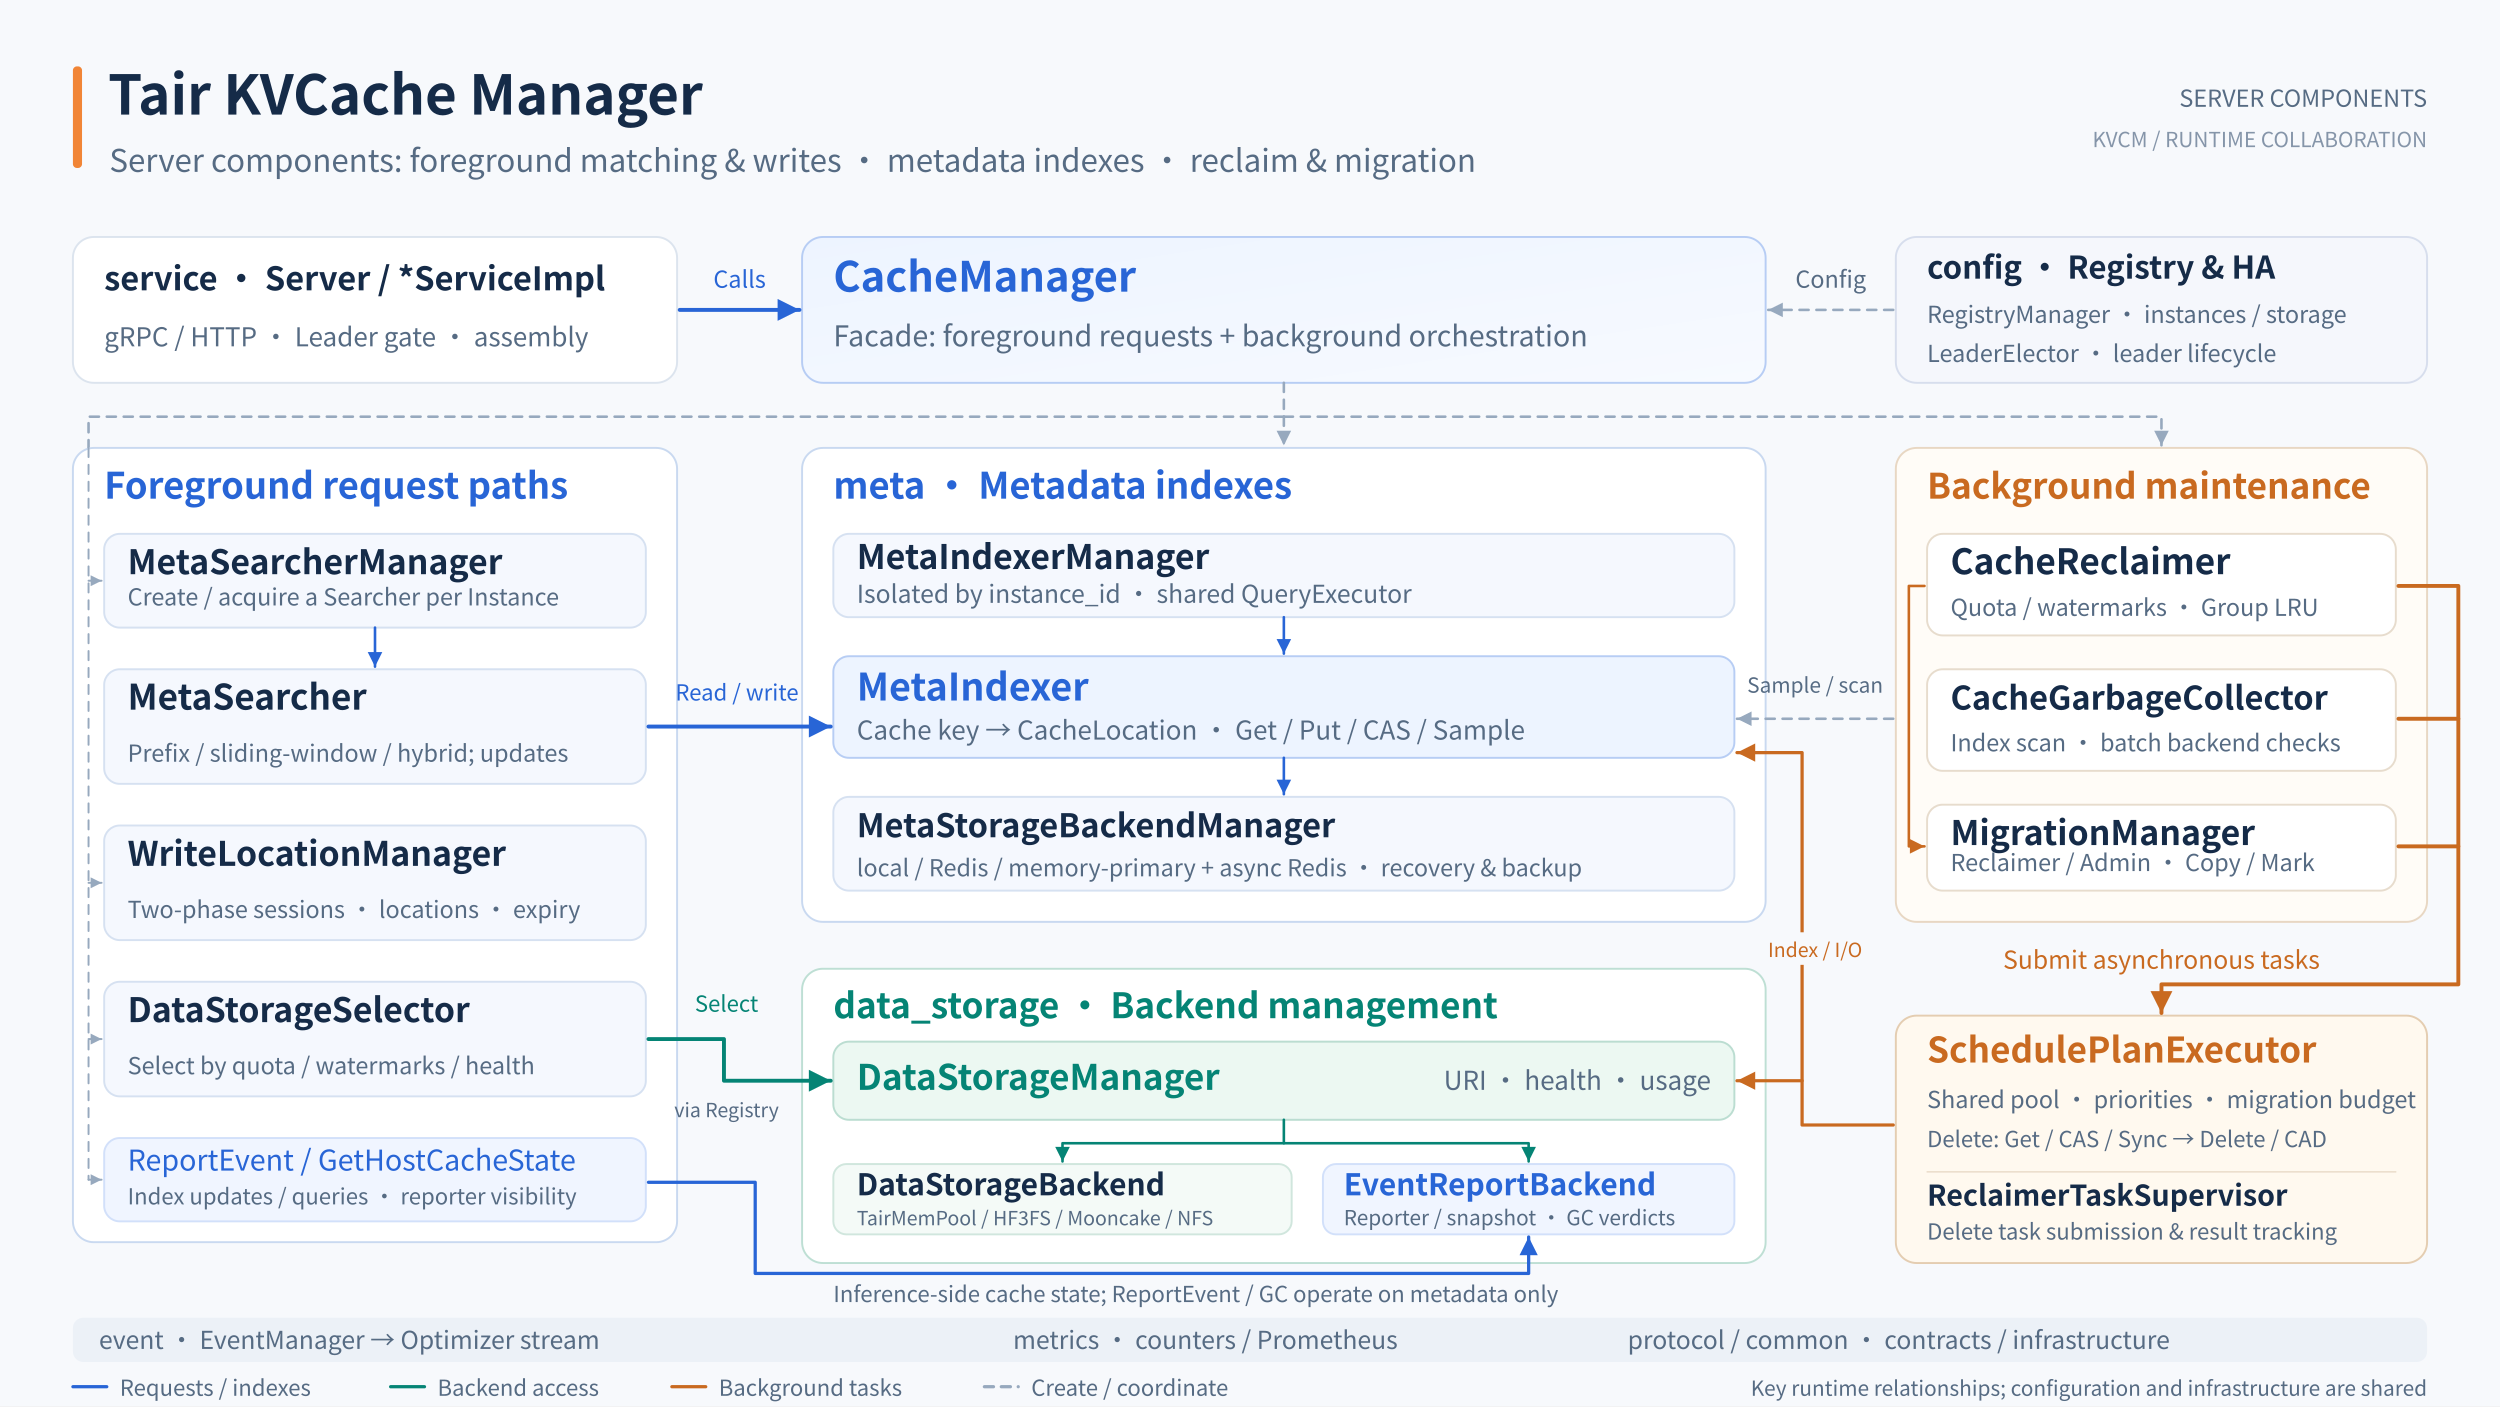
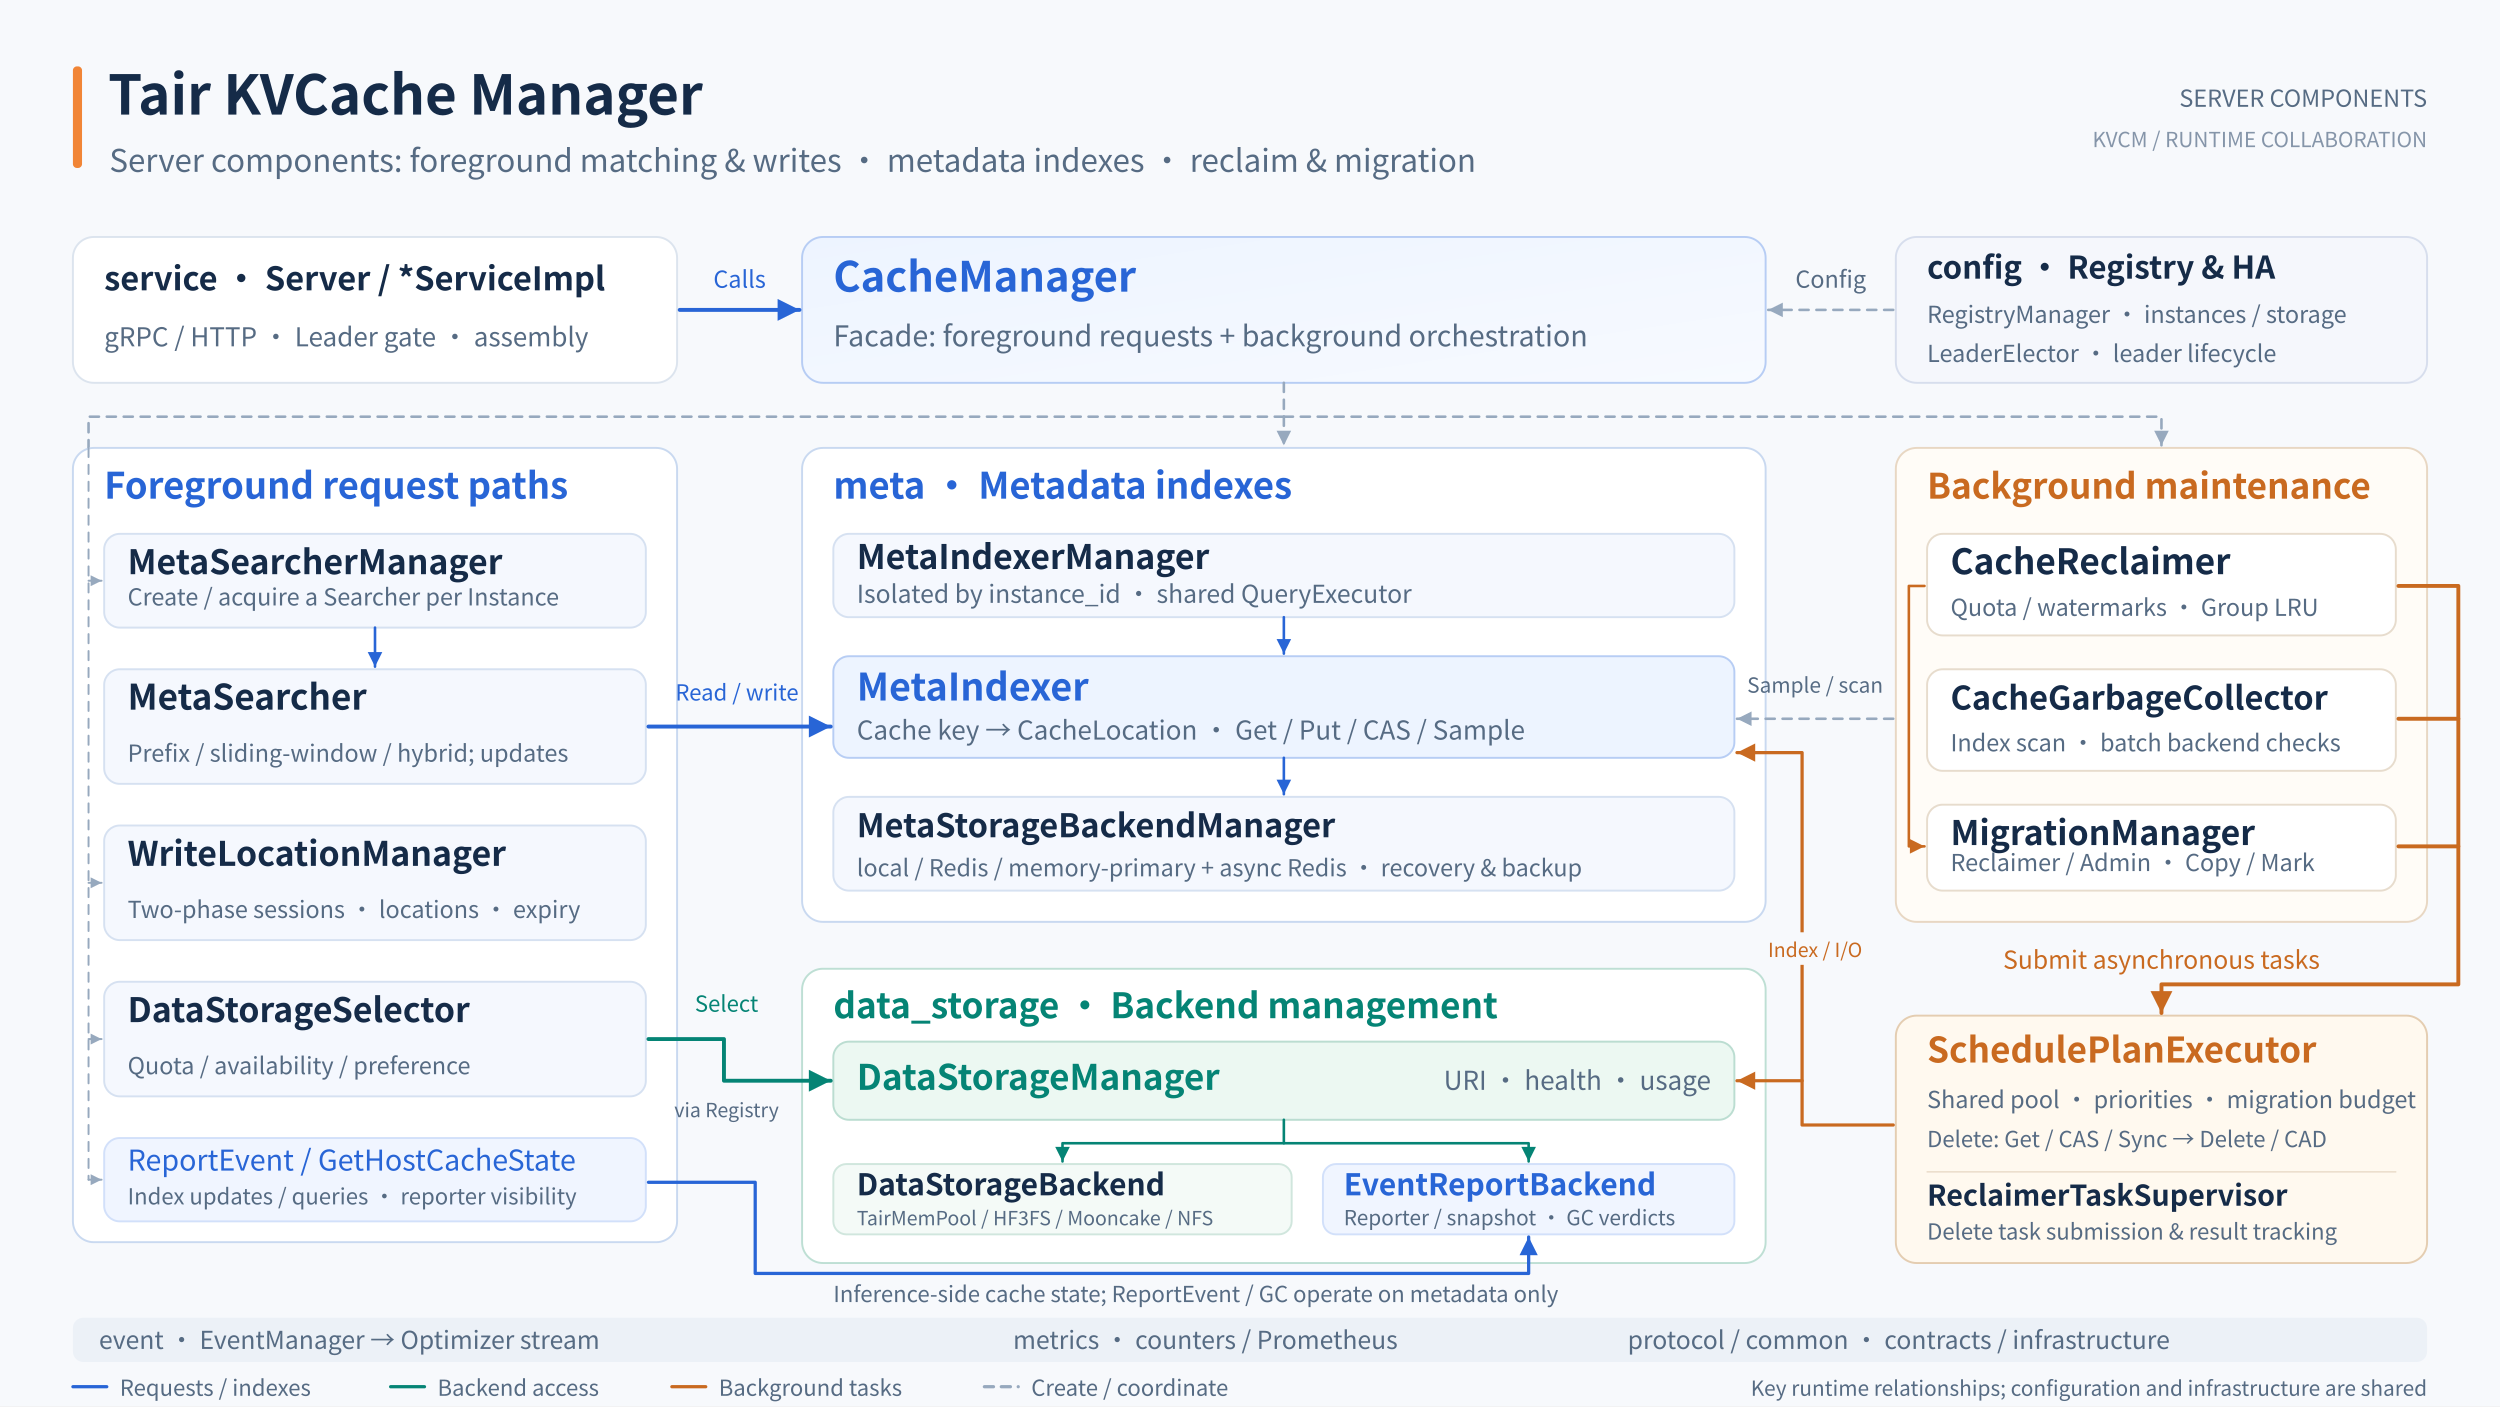
<svg xmlns="http://www.w3.org/2000/svg" width="1920" height="1080" viewBox="0 0 1920 1080" role="img" aria-labelledby="title description">
  <defs>
    <marker id="blue" viewBox="0 0 10 10" refX="9" refY="5" markerWidth="7" markerHeight="7" orient="auto-start-reverse">
      <path d="M 1 1 L 9 5 L 1 9 Z" fill="#2865D6" />
    </marker>
    <marker id="teal" viewBox="0 0 10 10" refX="9" refY="5" markerWidth="7" markerHeight="7" orient="auto-start-reverse">
      <path d="M 1 1 L 9 5 L 1 9 Z" fill="#058475" />
    </marker>
    <marker id="orange" viewBox="0 0 10 10" refX="9" refY="5" markerWidth="7" markerHeight="7" orient="auto-start-reverse">
      <path d="M 1 1 L 9 5 L 1 9 Z" fill="#C96A20" />
    </marker>
    <marker id="purple" viewBox="0 0 10 10" refX="9" refY="5" markerWidth="7" markerHeight="7" orient="auto-start-reverse">
      <path d="M 1 1 L 9 5 L 1 9 Z" fill="#8060B4" />
    </marker>
    <marker id="gray" viewBox="0 0 10 10" refX="9" refY="5" markerWidth="7" markerHeight="7" orient="auto-start-reverse">
      <path d="M 1 1 L 9 5 L 1 9 Z" fill="#97A9BE" />
    </marker>
    <linearGradient id="manager" x1="0" y1="0" x2="1" y2="1">
      <stop stop-color="#EDF4FF" />
      <stop offset="1" stop-color="#F7FAFF" />
    </linearGradient>
  </defs>
  <g font-family="'Alibaba PuHuiTi 2.0', 'Noto Sans CJK SC', 'Microsoft YaHei', Arial, sans-serif">
    <rect x="0" y="0" width="1920" height="1080" rx="0" fill="#F7F9FC" stroke="none" stroke-width="1.5" />
    <rect x="56" y="51" width="7" height="78" rx="3" fill="#F18536" stroke="none" stroke-width="1.5" />
    <text x="83" y="88" font-size="42" font-weight="700" fill="#152B48" text-anchor="start">Tair KVCache Manager</text>
-     <text x="84" y="132" font-size="24" font-weight="400" fill="#566B83" text-anchor="start" data-max-width="1450">Server components: foreground matching &amp; writes · metadata indexes · reclaim &amp; migration</text>
+     <text x="84" y="132" font-size="24" font-weight="400" fill="#566B83" text-anchor="start">Server components: foreground matching &amp; writes · metadata indexes · reclaim &amp; migration</text>
    <text x="1864" y="82" font-size="18" font-weight="500" fill="#566B83" text-anchor="end">SERVER COMPONENTS</text>
    <text x="1864" y="113" font-size="16" font-weight="400" fill="#8595A9" text-anchor="end">KVCM  /  RUNTIME COLLABORATION</text>
    <rect x="56" y="182" width="464" height="112" rx="16" fill="white" stroke="#DCE4EE" stroke-width="1.5" />
-     <text x="80" y="223" font-size="25" font-weight="600" fill="#152B48" text-anchor="start" data-max-width="416">service · Server / *ServiceImpl</text>
-     <text x="80" y="266" font-size="20" font-weight="400" fill="#566B83" text-anchor="start" data-max-width="416">gRPC / HTTP · Leader gate · assembly</text>
+     <text x="80" y="223" font-size="25" font-weight="600" fill="#152B48" text-anchor="start">service · Server / *ServiceImpl</text>
+     <text x="80" y="266" font-size="20" font-weight="400" fill="#566B83" text-anchor="start">gRPC / HTTP · Leader gate · assembly</text>
    <rect x="616" y="182" width="740" height="112" rx="16" fill="url(#manager)" stroke="#B7CDF4" stroke-width="1.5" />
    <text x="640" y="224" font-size="32" font-weight="600" fill="#2865D6" text-anchor="start">CacheManager</text>
-     <text x="640" y="266" font-size="22" font-weight="400" fill="#566B83" text-anchor="start" data-max-width="692">Facade: foreground requests + background orchestration</text>
+     <text x="640" y="266" font-size="22" font-weight="400" fill="#566B83" text-anchor="start">Facade: foreground requests + background orchestration</text>
    <rect x="1456" y="182" width="408" height="112" rx="16" fill="#F5F7FC" stroke="#D7DEED" stroke-width="1.5" />
-     <text x="1480" y="214" font-size="24" font-weight="600" fill="#152B48" text-anchor="start" data-max-width="360">config · Registry &amp; HA</text>
-     <text x="1480" y="248" font-size="18" font-weight="400" fill="#566B83" text-anchor="start" data-max-width="360">RegistryManager · instances / storage</text>
-     <text x="1480" y="278" font-size="18" font-weight="400" fill="#566B83" text-anchor="start" data-max-width="360">LeaderElector · leader lifecycle</text>
+     <text x="1480" y="214" font-size="24" font-weight="600" fill="#152B48" text-anchor="start">config · Registry &amp; HA</text>
+     <text x="1480" y="248" font-size="18" font-weight="400" fill="#566B83" text-anchor="start">RegistryManager · instances / storage</text>
+     <text x="1480" y="278" font-size="18" font-weight="400" fill="#566B83" text-anchor="start">LeaderElector · leader lifecycle</text>
    <path d="M 522 238 H 614" fill="none" stroke="#2865D6" stroke-width="3" stroke-linecap="round" stroke-linejoin="round" marker-end="url(#blue)" />
    <text x="568" y="221" font-size="18" font-weight="500" fill="#2865D6" text-anchor="middle">Calls</text>
    <path d="M 1454 238 H 1358" fill="none" stroke="#97A9BE" stroke-width="2" stroke-linecap="round" stroke-linejoin="round" marker-end="url(#gray)" stroke-dasharray="7 6" />
    <text x="1406" y="221" font-size="18" font-weight="500" fill="#566B83" text-anchor="middle">Config</text>
    <path d="M 986 294 V 320 H 68 V 906" fill="none" stroke="#97A9BE" stroke-width="2" stroke-linecap="round" stroke-linejoin="round" stroke-dasharray="7 6" />
    <path d="M 986 320 V 342" fill="none" stroke="#97A9BE" stroke-width="2" stroke-linecap="round" stroke-linejoin="round" marker-end="url(#gray)" stroke-dasharray="7 6" />
    <path d="M 986 320 H 1660 V 342" fill="none" stroke="#97A9BE" stroke-width="2" stroke-linecap="round" stroke-linejoin="round" marker-end="url(#gray)" stroke-dasharray="7 6" />
    <rect x="56" y="344" width="464" height="610" rx="16" fill="white" stroke="#C9D9F0" stroke-width="1.5" />
-     <text x="80" y="383" font-size="28" font-weight="600" fill="#2865D6" text-anchor="start" data-max-width="416">Foreground request paths</text>
+     <text x="80" y="383" font-size="28" font-weight="600" fill="#2865D6" text-anchor="start">Foreground request paths</text>
    <path d="M 68 344 V 906" fill="none" stroke="#97A9BE" stroke-width="1.5" stroke-linecap="round" stroke-linejoin="round" stroke-dasharray="7 6" />
    <path d="M 68 446 H 78" fill="none" stroke="#97A9BE" stroke-width="1.5" stroke-linecap="round" stroke-linejoin="round" marker-end="url(#gray)" />
    <path d="M 68 678 H 78" fill="none" stroke="#97A9BE" stroke-width="1.5" stroke-linecap="round" stroke-linejoin="round" marker-end="url(#gray)" />
    <path d="M 68 798 H 78" fill="none" stroke="#97A9BE" stroke-width="1.5" stroke-linecap="round" stroke-linejoin="round" marker-end="url(#gray)" />
    <path d="M 68 906 H 78" fill="none" stroke="#97A9BE" stroke-width="1.5" stroke-linecap="round" stroke-linejoin="round" marker-end="url(#gray)" />
    <rect x="80" y="410" width="416" height="72" rx="12" fill="#F5F8FE" stroke="#D6E1F1" stroke-width="1.5" />
-     <text x="98" y="441" font-size="26" font-weight="600" fill="#152B48" text-anchor="start" data-max-width="380">MetaSearcherManager</text>
-     <text x="98" y="465" font-size="18" font-weight="400" fill="#566B83" text-anchor="start" data-max-width="380">Create / acquire a Searcher per Instance</text>
+     <text x="98" y="441" font-size="26" font-weight="600" fill="#152B48" text-anchor="start">MetaSearcherManager</text>
+     <text x="98" y="465" font-size="18" font-weight="400" fill="#566B83" text-anchor="start">Create / acquire a Searcher per Instance</text>
    <rect x="80" y="514" width="416" height="88" rx="12" fill="#F5F8FE" stroke="#D6E1F1" stroke-width="1.5" />
-     <text x="98" y="545" font-size="27" font-weight="600" fill="#152B48" text-anchor="start" data-max-width="380">MetaSearcher</text>
-     <text x="98" y="585" font-size="18" font-weight="400" fill="#566B83" text-anchor="start" data-max-width="380">Prefix / sliding-window / hybrid; updates</text>
+     <text x="98" y="545" font-size="27" font-weight="600" fill="#152B48" text-anchor="start">MetaSearcher</text>
+     <text x="98" y="585" font-size="18" font-weight="400" fill="#566B83" text-anchor="start">Prefix / sliding-window / hybrid; updates</text>
    <rect x="80" y="634" width="416" height="88" rx="12" fill="#F5F8FE" stroke="#D6E1F1" stroke-width="1.5" />
-     <text x="98" y="665" font-size="26" font-weight="600" fill="#152B48" text-anchor="start" data-max-width="380">WriteLocationManager</text>
-     <text x="98" y="705" font-size="18" font-weight="400" fill="#566B83" text-anchor="start" data-max-width="380">Two-phase sessions · locations · expiry</text>
+     <text x="98" y="665" font-size="26" font-weight="600" fill="#152B48" text-anchor="start">WriteLocationManager</text>
+     <text x="98" y="705" font-size="18" font-weight="400" fill="#566B83" text-anchor="start">Two-phase sessions · locations · expiry</text>
    <rect x="80" y="754" width="416" height="88" rx="12" fill="#F5F8FE" stroke="#D6E1F1" stroke-width="1.5" />
-     <text x="98" y="785" font-size="26" font-weight="600" fill="#152B48" text-anchor="start" data-max-width="380">DataStorageSelector</text>
-     <text x="98" y="825" font-size="18" font-weight="400" fill="#566B83" text-anchor="start" data-max-width="380">Select by quota / watermarks / health</text>
+     <text x="98" y="785" font-size="26" font-weight="600" fill="#152B48" text-anchor="start">DataStorageSelector</text>
+     <text x="98" y="825" font-size="18" font-weight="400" fill="#566B83" text-anchor="start">Quota / availability / preference</text>
    <path d="M 288 482 V 512" fill="none" stroke="#2865D6" stroke-width="2" stroke-linecap="round" stroke-linejoin="round" marker-end="url(#blue)" />
    <rect x="80" y="874" width="416" height="64" rx="12" fill="#F0F5FF" stroke="#D2E0FA" stroke-width="1.5" />
-     <text x="98" y="899" font-size="22" font-weight="500" fill="#2865D6" text-anchor="start" data-max-width="380">ReportEvent / GetHostCacheState</text>
-     <text x="98" y="925" font-size="17" font-weight="400" fill="#566B83" text-anchor="start" data-max-width="380">Index updates / queries · reporter visibility</text>
+     <text x="98" y="899" font-size="22" font-weight="500" fill="#2865D6" text-anchor="start">ReportEvent / GetHostCacheState</text>
+     <text x="98" y="925" font-size="17" font-weight="400" fill="#566B83" text-anchor="start">Index updates / queries · reporter visibility</text>
    <rect x="616" y="344" width="740" height="364" rx="16" fill="white" stroke="#C9D9F0" stroke-width="1.5" />
-     <text x="640" y="383" font-size="28" font-weight="600" fill="#2865D6" text-anchor="start" data-max-width="692">meta · Metadata indexes</text>
+     <text x="640" y="383" font-size="28" font-weight="600" fill="#2865D6" text-anchor="start">meta · Metadata indexes</text>
    <rect x="640" y="410" width="692" height="64" rx="12" fill="#F5F8FE" stroke="#D6E1F1" stroke-width="1.5" />
    <text x="658" y="437" font-size="26" font-weight="600" fill="#152B48" text-anchor="start">MetaIndexerManager</text>
-     <text x="658" y="463" font-size="19" font-weight="400" fill="#566B83" text-anchor="start" data-max-width="656">Isolated by instance_id · shared QueryExecutor</text>
+     <text x="658" y="463" font-size="19" font-weight="400" fill="#566B83" text-anchor="start">Isolated by instance_id · shared QueryExecutor</text>
    <path d="M 986 474 V 502" fill="none" stroke="#2865D6" stroke-width="2" stroke-linecap="round" stroke-linejoin="round" marker-end="url(#blue)" />
    <rect x="640" y="504" width="692" height="78" rx="12" fill="#EDF4FF" stroke="#B7CDF4" stroke-width="1.5" />
    <text x="658" y="538" font-size="29" font-weight="600" fill="#2865D6" text-anchor="start">MetaIndexer</text>
-     <text x="658" y="568" font-size="20" font-weight="400" fill="#566B83" text-anchor="start" data-max-width="656">Cache key → CacheLocation · Get / Put / CAS / Sample</text>
+     <text x="658" y="568" font-size="20" font-weight="400" fill="#566B83" text-anchor="start">Cache key → CacheLocation · Get / Put / CAS / Sample</text>
    <path d="M 986 582 V 610" fill="none" stroke="#2865D6" stroke-width="2" stroke-linecap="round" stroke-linejoin="round" marker-end="url(#blue)" />
    <rect x="640" y="612" width="692" height="72" rx="12" fill="#F5F8FE" stroke="#D6E1F1" stroke-width="1.5" />
    <text x="658" y="643" font-size="25" font-weight="600" fill="#152B48" text-anchor="start">MetaStorageBackendManager</text>
-     <text x="658" y="673" font-size="18" font-weight="400" fill="#566B83" text-anchor="start" data-max-width="656">local / Redis / memory-primary + async Redis · recovery &amp; backup</text>
+     <text x="658" y="673" font-size="18" font-weight="400" fill="#566B83" text-anchor="start">local / Redis / memory-primary + async Redis · recovery &amp; backup</text>
    <rect x="616" y="744" width="740" height="226" rx="16" fill="white" stroke="#BEDFD4" stroke-width="1.5" />
-     <text x="640" y="782" font-size="27" font-weight="600" fill="#058475" text-anchor="start" data-max-width="692">data_storage · Backend management</text>
+     <text x="640" y="782" font-size="27" font-weight="600" fill="#058475" text-anchor="start">data_storage · Backend management</text>
    <rect x="640" y="800" width="692" height="60" rx="12" fill="#ECF8F2" stroke="#BBDDD1" stroke-width="1.5" />
    <text x="658" y="837" font-size="27" font-weight="600" fill="#058475" text-anchor="start">DataStorageManager</text>
-     <text x="1314" y="837" font-size="20" font-weight="400" fill="#566B83" text-anchor="end" data-max-width="320">URI · health · usage</text>
+     <text x="1314" y="837" font-size="20" font-weight="400" fill="#566B83" text-anchor="end">URI · health · usage</text>
    <path d="M 986 860 V 878 H 816 V 892" fill="none" stroke="#058475" stroke-width="2" stroke-linecap="round" stroke-linejoin="round" marker-end="url(#teal)" />
    <path d="M 986 878 H 1174 V 892" fill="none" stroke="#058475" stroke-width="2" stroke-linecap="round" stroke-linejoin="round" marker-end="url(#teal)" />
    <rect x="640" y="894" width="352" height="54" rx="10" fill="#F4FAF7" stroke="#D0E6DD" stroke-width="1.5" />
-     <text x="658" y="918" font-size="23" font-weight="600" fill="#152B48" text-anchor="start" data-max-width="316">DataStorageBackend</text>
-     <text x="658" y="941" font-size="15" font-weight="400" fill="#566B83" text-anchor="start" data-max-width="316">TairMemPool / HF3FS / Mooncake / NFS</text>
+     <text x="658" y="918" font-size="23" font-weight="600" fill="#152B48" text-anchor="start">DataStorageBackend</text>
+     <text x="658" y="941" font-size="15" font-weight="400" fill="#566B83" text-anchor="start">TairMemPool / HF3FS / Mooncake / NFS</text>
    <rect x="1016" y="894" width="316" height="54" rx="10" fill="#F0F5FF" stroke="#D2E0FA" stroke-width="1.5" />
-     <text x="1032" y="918" font-size="23" font-weight="600" fill="#2865D6" text-anchor="start" data-max-width="284">EventReportBackend</text>
-     <text x="1032" y="941" font-size="16" font-weight="400" fill="#566B83" text-anchor="start" data-max-width="284">Reporter / snapshot · GC verdicts</text>
+     <text x="1032" y="918" font-size="23" font-weight="600" fill="#2865D6" text-anchor="start">EventReportBackend</text>
+     <text x="1032" y="941" font-size="16" font-weight="400" fill="#566B83" text-anchor="start">Reporter / snapshot · GC verdicts</text>
    <rect x="1456" y="344" width="408" height="364" rx="16" fill="#FFFCF7" stroke="#E8D7C3" stroke-width="1.5" />
-     <text x="1480" y="383" font-size="27" font-weight="600" fill="#C96A20" text-anchor="start" data-max-width="360">Background maintenance</text>
+     <text x="1480" y="383" font-size="27" font-weight="600" fill="#C96A20" text-anchor="start">Background maintenance</text>
    <rect x="1480" y="410" width="360" height="78" rx="12" fill="white" stroke="#E7DCCD" stroke-width="1.5" />
-     <text x="1498" y="441" font-size="27" font-weight="600" fill="#152B48" text-anchor="start" data-max-width="324">CacheReclaimer</text>
-     <text x="1498" y="473" font-size="18" font-weight="400" fill="#566B83" text-anchor="start" data-max-width="324">Quota / watermarks · Group LRU</text>
+     <text x="1498" y="441" font-size="27" font-weight="600" fill="#152B48" text-anchor="start">CacheReclaimer</text>
+     <text x="1498" y="473" font-size="18" font-weight="400" fill="#566B83" text-anchor="start">Quota / watermarks · Group LRU</text>
    <rect x="1480" y="514" width="360" height="78" rx="12" fill="white" stroke="#E7DCCD" stroke-width="1.5" />
-     <text x="1498" y="545" font-size="25" font-weight="600" fill="#152B48" text-anchor="start" data-max-width="324">CacheGarbageCollector</text>
-     <text x="1498" y="577" font-size="18" font-weight="400" fill="#566B83" text-anchor="start" data-max-width="324">Index scan · batch backend checks</text>
+     <text x="1498" y="545" font-size="25" font-weight="600" fill="#152B48" text-anchor="start">CacheGarbageCollector</text>
+     <text x="1498" y="577" font-size="18" font-weight="400" fill="#566B83" text-anchor="start">Index scan · batch backend checks</text>
    <rect x="1480" y="618" width="360" height="66" rx="12" fill="white" stroke="#E7DCCD" stroke-width="1.5" />
-     <text x="1498" y="649" font-size="26" font-weight="600" fill="#152B48" text-anchor="start" data-max-width="324">MigrationManager</text>
-     <text x="1498" y="669" font-size="18" font-weight="400" fill="#566B83" text-anchor="start" data-max-width="324">Reclaimer / Admin · Copy / Mark</text>
+     <text x="1498" y="649" font-size="26" font-weight="600" fill="#152B48" text-anchor="start">MigrationManager</text>
+     <text x="1498" y="669" font-size="18" font-weight="400" fill="#566B83" text-anchor="start">Reclaimer / Admin · Copy / Mark</text>
    <path d="M 1478 450 H 1466 V 650 H 1478" fill="none" stroke="#C96A20" stroke-width="2" stroke-linecap="round" stroke-linejoin="round" marker-end="url(#orange)" />
    <rect x="1456" y="780" width="408" height="190" rx="16" fill="#FFF9EF" stroke="#E4CDB1" stroke-width="1.5" />
-     <text x="1480" y="816" font-size="27" font-weight="600" fill="#C96A20" text-anchor="start" data-max-width="360">SchedulePlanExecutor</text>
-     <text x="1480" y="851" font-size="18" font-weight="400" fill="#566B83" text-anchor="start" data-max-width="360">Shared pool · priorities · migration budget</text>
-     <text x="1480" y="881" font-size="17" font-weight="400" fill="#566B83" text-anchor="start" data-max-width="360">Delete: Get / CAS / Sync → Delete / CAD</text>
+     <text x="1480" y="816" font-size="27" font-weight="600" fill="#C96A20" text-anchor="start">SchedulePlanExecutor</text>
+     <text x="1480" y="851" font-size="18" font-weight="400" fill="#566B83" text-anchor="start">Shared pool · priorities · migration budget</text>
+     <text x="1480" y="881" font-size="17" font-weight="400" fill="#566B83" text-anchor="start">Delete: Get / CAS / Sync → Delete / CAD</text>
    <path d="M 1480 900 H 1840" fill="none" stroke="#E7D8C4" stroke-width="1" stroke-linecap="round" stroke-linejoin="round" />
-     <text x="1480" y="926" font-size="22" font-weight="600" fill="#152B48" text-anchor="start" data-max-width="360">ReclaimerTaskSupervisor</text>
-     <text x="1480" y="952" font-size="17" font-weight="400" fill="#566B83" text-anchor="start" data-max-width="360">Delete task submission &amp; result tracking</text>
+     <text x="1480" y="926" font-size="22" font-weight="600" fill="#152B48" text-anchor="start">ReclaimerTaskSupervisor</text>
+     <text x="1480" y="952" font-size="17" font-weight="400" fill="#566B83" text-anchor="start">Delete task submission &amp; result tracking</text>
    <path d="M 498 558 H 638" fill="none" stroke="#2865D6" stroke-width="3" stroke-linecap="round" stroke-linejoin="round" marker-end="url(#blue)" />
    <text x="566" y="538" font-size="17" font-weight="500" fill="#2865D6" text-anchor="middle">Read / write</text>
    <path d="M 498 798 H 556 V 830 H 638" fill="none" stroke="#058475" stroke-width="3" stroke-linecap="round" stroke-linejoin="round" marker-end="url(#teal)" />
    <text x="558" y="777" font-size="17" font-weight="500" fill="#058475" text-anchor="middle">Select</text>
    <text x="558" y="858" font-size="15" font-weight="400" fill="#566B83" text-anchor="middle">via Registry</text>
    <path d="M 498 908 H 580 V 978 H 1174 V 950" fill="none" stroke="#2865D6" stroke-width="2.5" stroke-linecap="round" stroke-linejoin="round" marker-end="url(#blue)" />
-     <text x="640" y="1000" font-size="17" font-weight="400" fill="#566B83" text-anchor="start" data-max-width="700">Inference-side cache state; ReportEvent / GC operate on metadata only</text>
+     <text x="640" y="1000" font-size="17" font-weight="400" fill="#566B83" text-anchor="start">Inference-side cache state; ReportEvent / GC operate on metadata only</text>
    <path d="M 1454 552 H 1334" fill="none" stroke="#97A9BE" stroke-width="2" stroke-linecap="round" stroke-linejoin="round" marker-end="url(#gray)" stroke-dasharray="7 6" />
    <text x="1394" y="532" font-size="16" font-weight="400" fill="#566B83" text-anchor="middle">Sample / scan</text>
    <path d="M 1842 450 H 1888 V 756 H 1660 V 778" fill="none" stroke="#C96A20" stroke-width="3" stroke-linecap="round" stroke-linejoin="round" marker-end="url(#orange)" />
    <path d="M 1842 552 H 1888" fill="none" stroke="#C96A20" stroke-width="3" stroke-linecap="round" stroke-linejoin="round" />
    <path d="M 1842 650 H 1888" fill="none" stroke="#C96A20" stroke-width="3" stroke-linecap="round" stroke-linejoin="round" />
    <text x="1660" y="744" font-size="19" font-weight="500" fill="#C96A20" text-anchor="middle">Submit asynchronous tasks</text>
    <path d="M 1454 864 H 1384 V 578 H 1334" fill="none" stroke="#C96A20" stroke-width="2.5" stroke-linecap="round" stroke-linejoin="round" marker-end="url(#orange)" />
    <path d="M 1384 830 H 1334" fill="none" stroke="#C96A20" stroke-width="2.5" stroke-linecap="round" stroke-linejoin="round" marker-end="url(#orange)" />
    <rect x="1359" y="716" width="74" height="25" rx="0" fill="#F7F9FC" stroke="none" stroke-width="1.5" />
    <text x="1394" y="735" font-size="15" font-weight="500" fill="#C96A20" text-anchor="middle">Index / I/O</text>
    <rect x="56" y="1012" width="1808" height="34" rx="8" fill="#ECF1F7" stroke="none" stroke-width="1.5" />
-     <text x="76" y="1036" font-size="19" font-weight="400" fill="#566B83" text-anchor="start" data-max-width="680">event · EventManager → Optimizer stream</text>
-     <text x="778" y="1036" font-size="19" font-weight="400" fill="#566B83" text-anchor="start" data-max-width="450">metrics · counters / Prometheus</text>
-     <text x="1250" y="1036" font-size="19" font-weight="400" fill="#566B83" text-anchor="start" data-max-width="590">protocol / common · contracts / infrastructure</text>
+     <text x="76" y="1036" font-size="19" font-weight="400" fill="#566B83" text-anchor="start">event · EventManager → Optimizer stream</text>
+     <text x="778" y="1036" font-size="19" font-weight="400" fill="#566B83" text-anchor="start">metrics · counters / Prometheus</text>
+     <text x="1250" y="1036" font-size="19" font-weight="400" fill="#566B83" text-anchor="start">protocol / common · contracts / infrastructure</text>
    <path d="M 56 1065 h 26" fill="none" stroke="#2865D6" stroke-width="2.5" stroke-linecap="round" stroke-linejoin="round" />
    <text x="92" y="1072" font-size="17" font-weight="400" fill="#566B83" text-anchor="start">Requests / indexes</text>
    <path d="M 300 1065 h 26" fill="none" stroke="#058475" stroke-width="2.5" stroke-linecap="round" stroke-linejoin="round" />
    <text x="336" y="1072" font-size="17" font-weight="400" fill="#566B83" text-anchor="start">Backend access</text>
    <path d="M 516 1065 h 26" fill="none" stroke="#C96A20" stroke-width="2.5" stroke-linecap="round" stroke-linejoin="round" />
    <text x="552" y="1072" font-size="17" font-weight="400" fill="#566B83" text-anchor="start">Background tasks</text>
    <path d="M 756 1065 h 26" fill="none" stroke="#97A9BE" stroke-width="2.5" stroke-linecap="round" stroke-linejoin="round" stroke-dasharray="7 6" />
    <text x="792" y="1072" font-size="17" font-weight="400" fill="#566B83" text-anchor="start">Create / coordinate</text>
-     <text x="1864" y="1072" font-size="16" font-weight="400" fill="#566B83" text-anchor="end" data-max-width="780">Key runtime relationships; configuration and infrastructure are shared</text>
+     <text x="1864" y="1072" font-size="16" font-weight="400" fill="#566B83" text-anchor="end">Key runtime relationships; configuration and infrastructure are shared</text>
  </g>
</svg>
